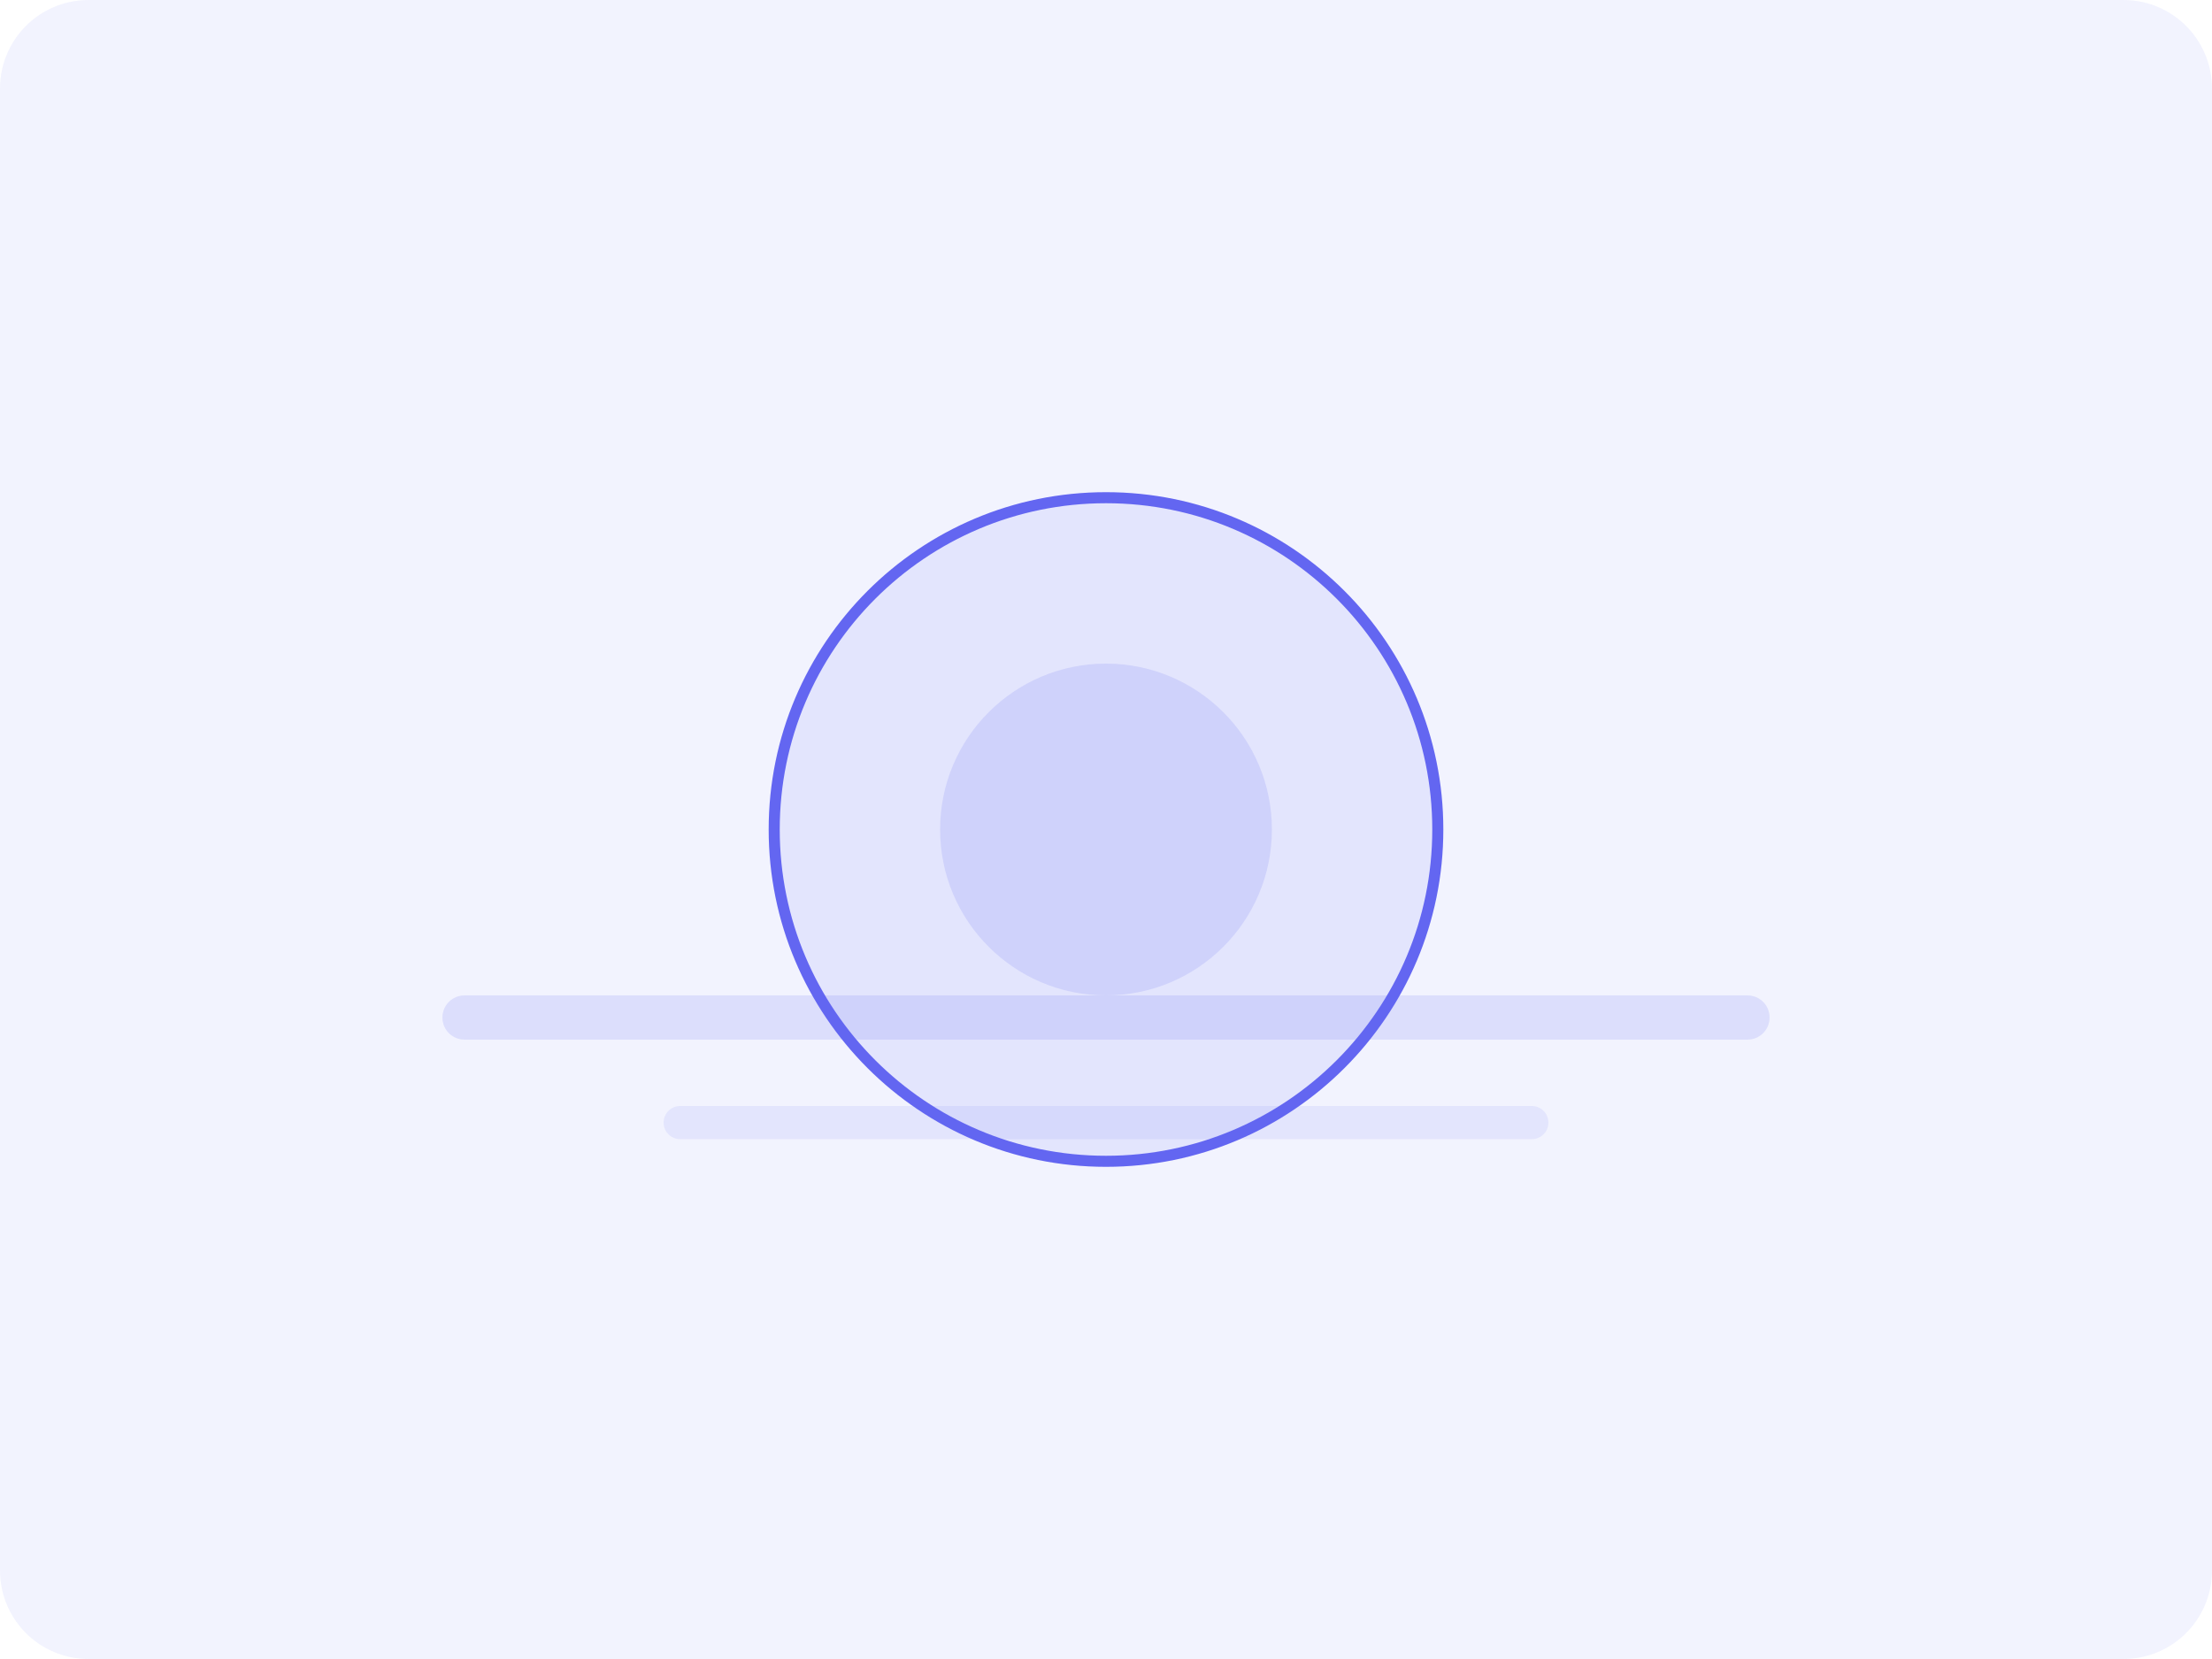
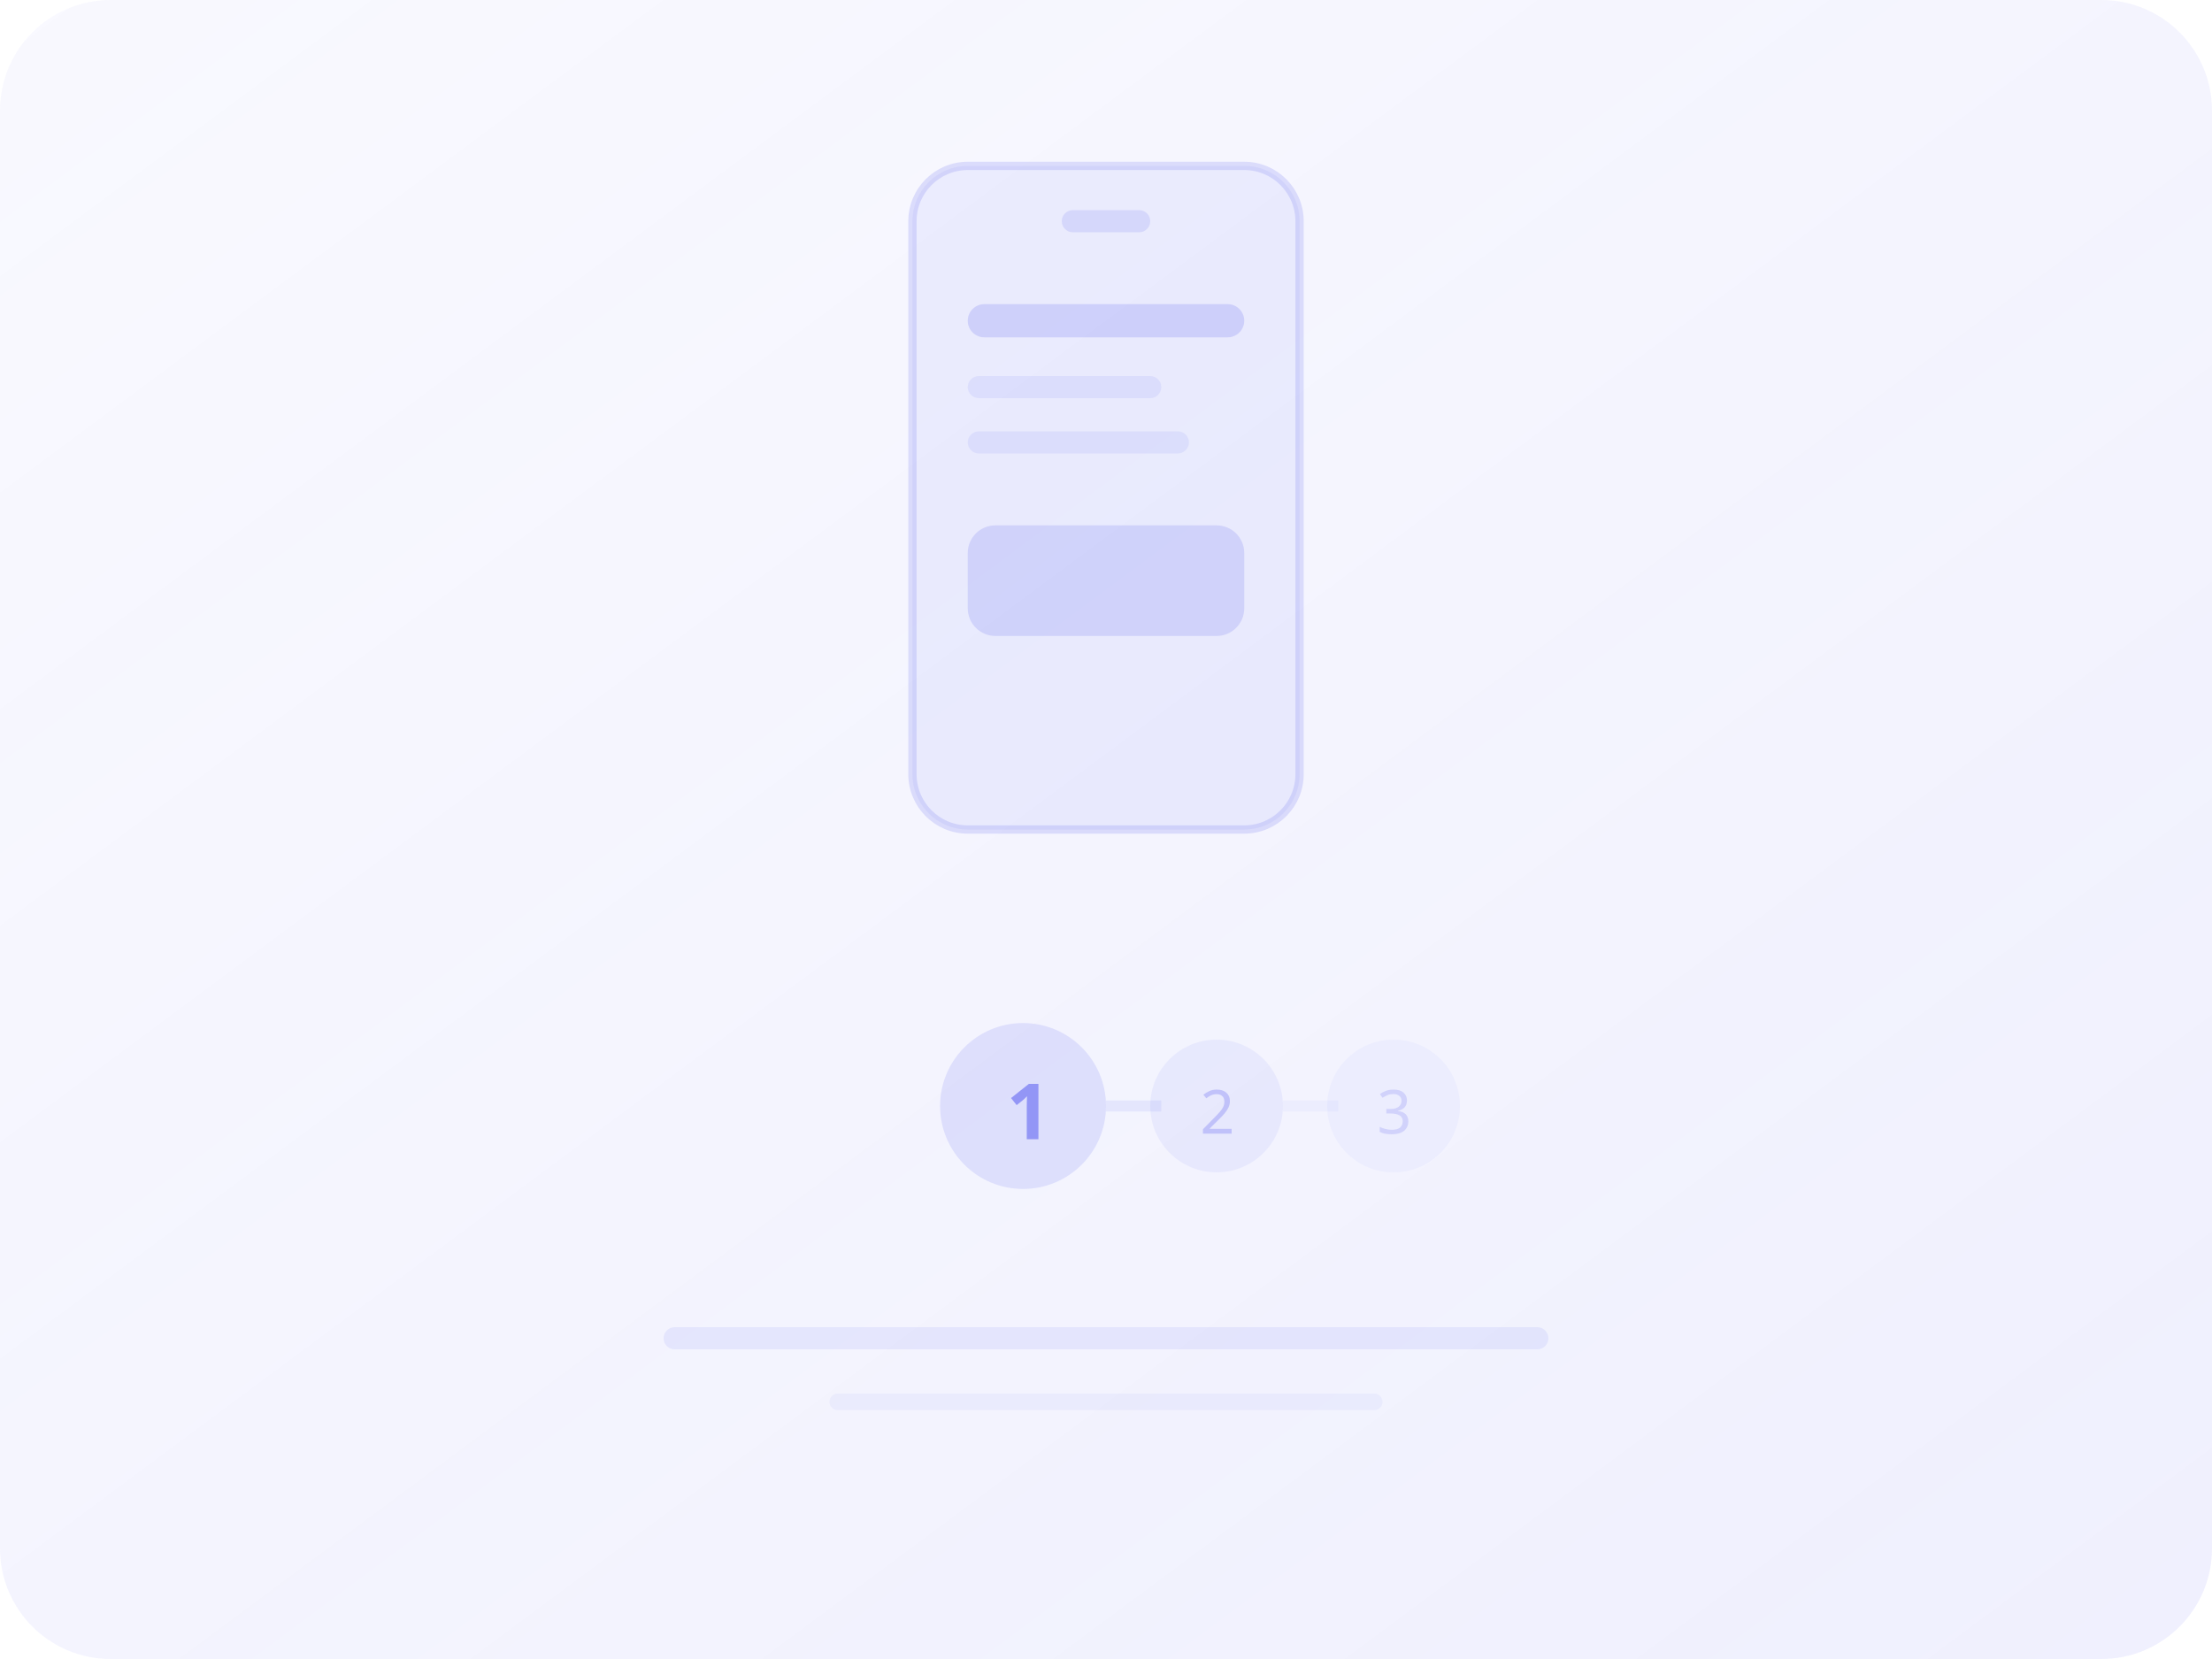
<svg xmlns="http://www.w3.org/2000/svg" viewBox="0 0 400 300" fill="none">
-   <rect width="400" height="300" rx="16" fill="#6366f1" fill-opacity="0.08" />
-   <circle cx="200" cy="150" r="60" stroke="#6366f1" stroke-width="2" fill="#6366f1" fill-opacity="0.1" />
-   <circle cx="200" cy="150" r="30" fill="#6366f1" fill-opacity="0.15" />
-   <rect x="80" y="180" width="240" height="8" rx="4" fill="#6366f1" fill-opacity="0.15" />
-   <rect x="120" y="200" width="160" height="6" rx="3" fill="#6366f1" fill-opacity="0.1" />
+   <defs>
+     <linearGradient id="bg" x1="0" y1="0" x2="1" y2="1">
+       <stop offset="0%" stop-color="#6366f1" stop-opacity="0.04" />
+       <stop offset="100%" stop-color="#6366f1" stop-opacity="0.1" />
+     </linearGradient>
+   </defs>
+   <rect width="400" height="300" rx="20" fill="url(#bg)" />
+   <rect x="165" y="30" width="70" height="120" rx="10" fill="#6366f1" fill-opacity="0.08" stroke="#6366f1" stroke-opacity="0.18" stroke-width="1.5" />
+   <rect x="192" y="38" width="16" height="4" rx="2" fill="#6366f1" fill-opacity="0.15" />
+   <rect x="175" y="55" width="50" height="6" rx="3" fill="#6366f1" fill-opacity="0.2" />
+   <rect x="175" y="68" width="35" height="4" rx="2" fill="#6366f1" fill-opacity="0.1" />
+   <rect x="175" y="78" width="40" height="4" rx="2" fill="#6366f1" fill-opacity="0.1" />
+   <rect x="175" y="95" width="50" height="20" rx="5" fill="#6366f1" fill-opacity="0.18" />
+   <circle cx="185" cy="200" r="15" fill="#6366f1" fill-opacity="0.15" />
+   <text x="182" y="206" font-size="14" font-family="sans-serif" fill="#6366f1" font-weight="bold" opacity="0.6">1</text>
+   <line x1="200" y1="200" x2="210" y2="200" stroke="#6366f1" stroke-width="2" stroke-opacity="0.1" />
+   <circle cx="220" cy="200" r="12" fill="#6366f1" fill-opacity="0.08" />
+   <text x="217" y="205" font-size="11" font-family="sans-serif" fill="#6366f1" opacity="0.3">2</text>
+   <line x1="232" y1="200" x2="242" y2="200" stroke="#6366f1" stroke-width="2" stroke-opacity="0.05" />
+   <circle cx="252" cy="200" r="12" fill="#6366f1" fill-opacity="0.05" />
+   <text x="249" y="205" font-size="11" font-family="sans-serif" fill="#6366f1" opacity="0.2">3</text>
+   <rect x="120" y="240" width="160" height="4" rx="2" fill="#6366f1" fill-opacity="0.1" />
+   <rect x="150" y="252" width="100" height="3" rx="1.5" fill="#6366f1" fill-opacity="0.06" />
</svg>
